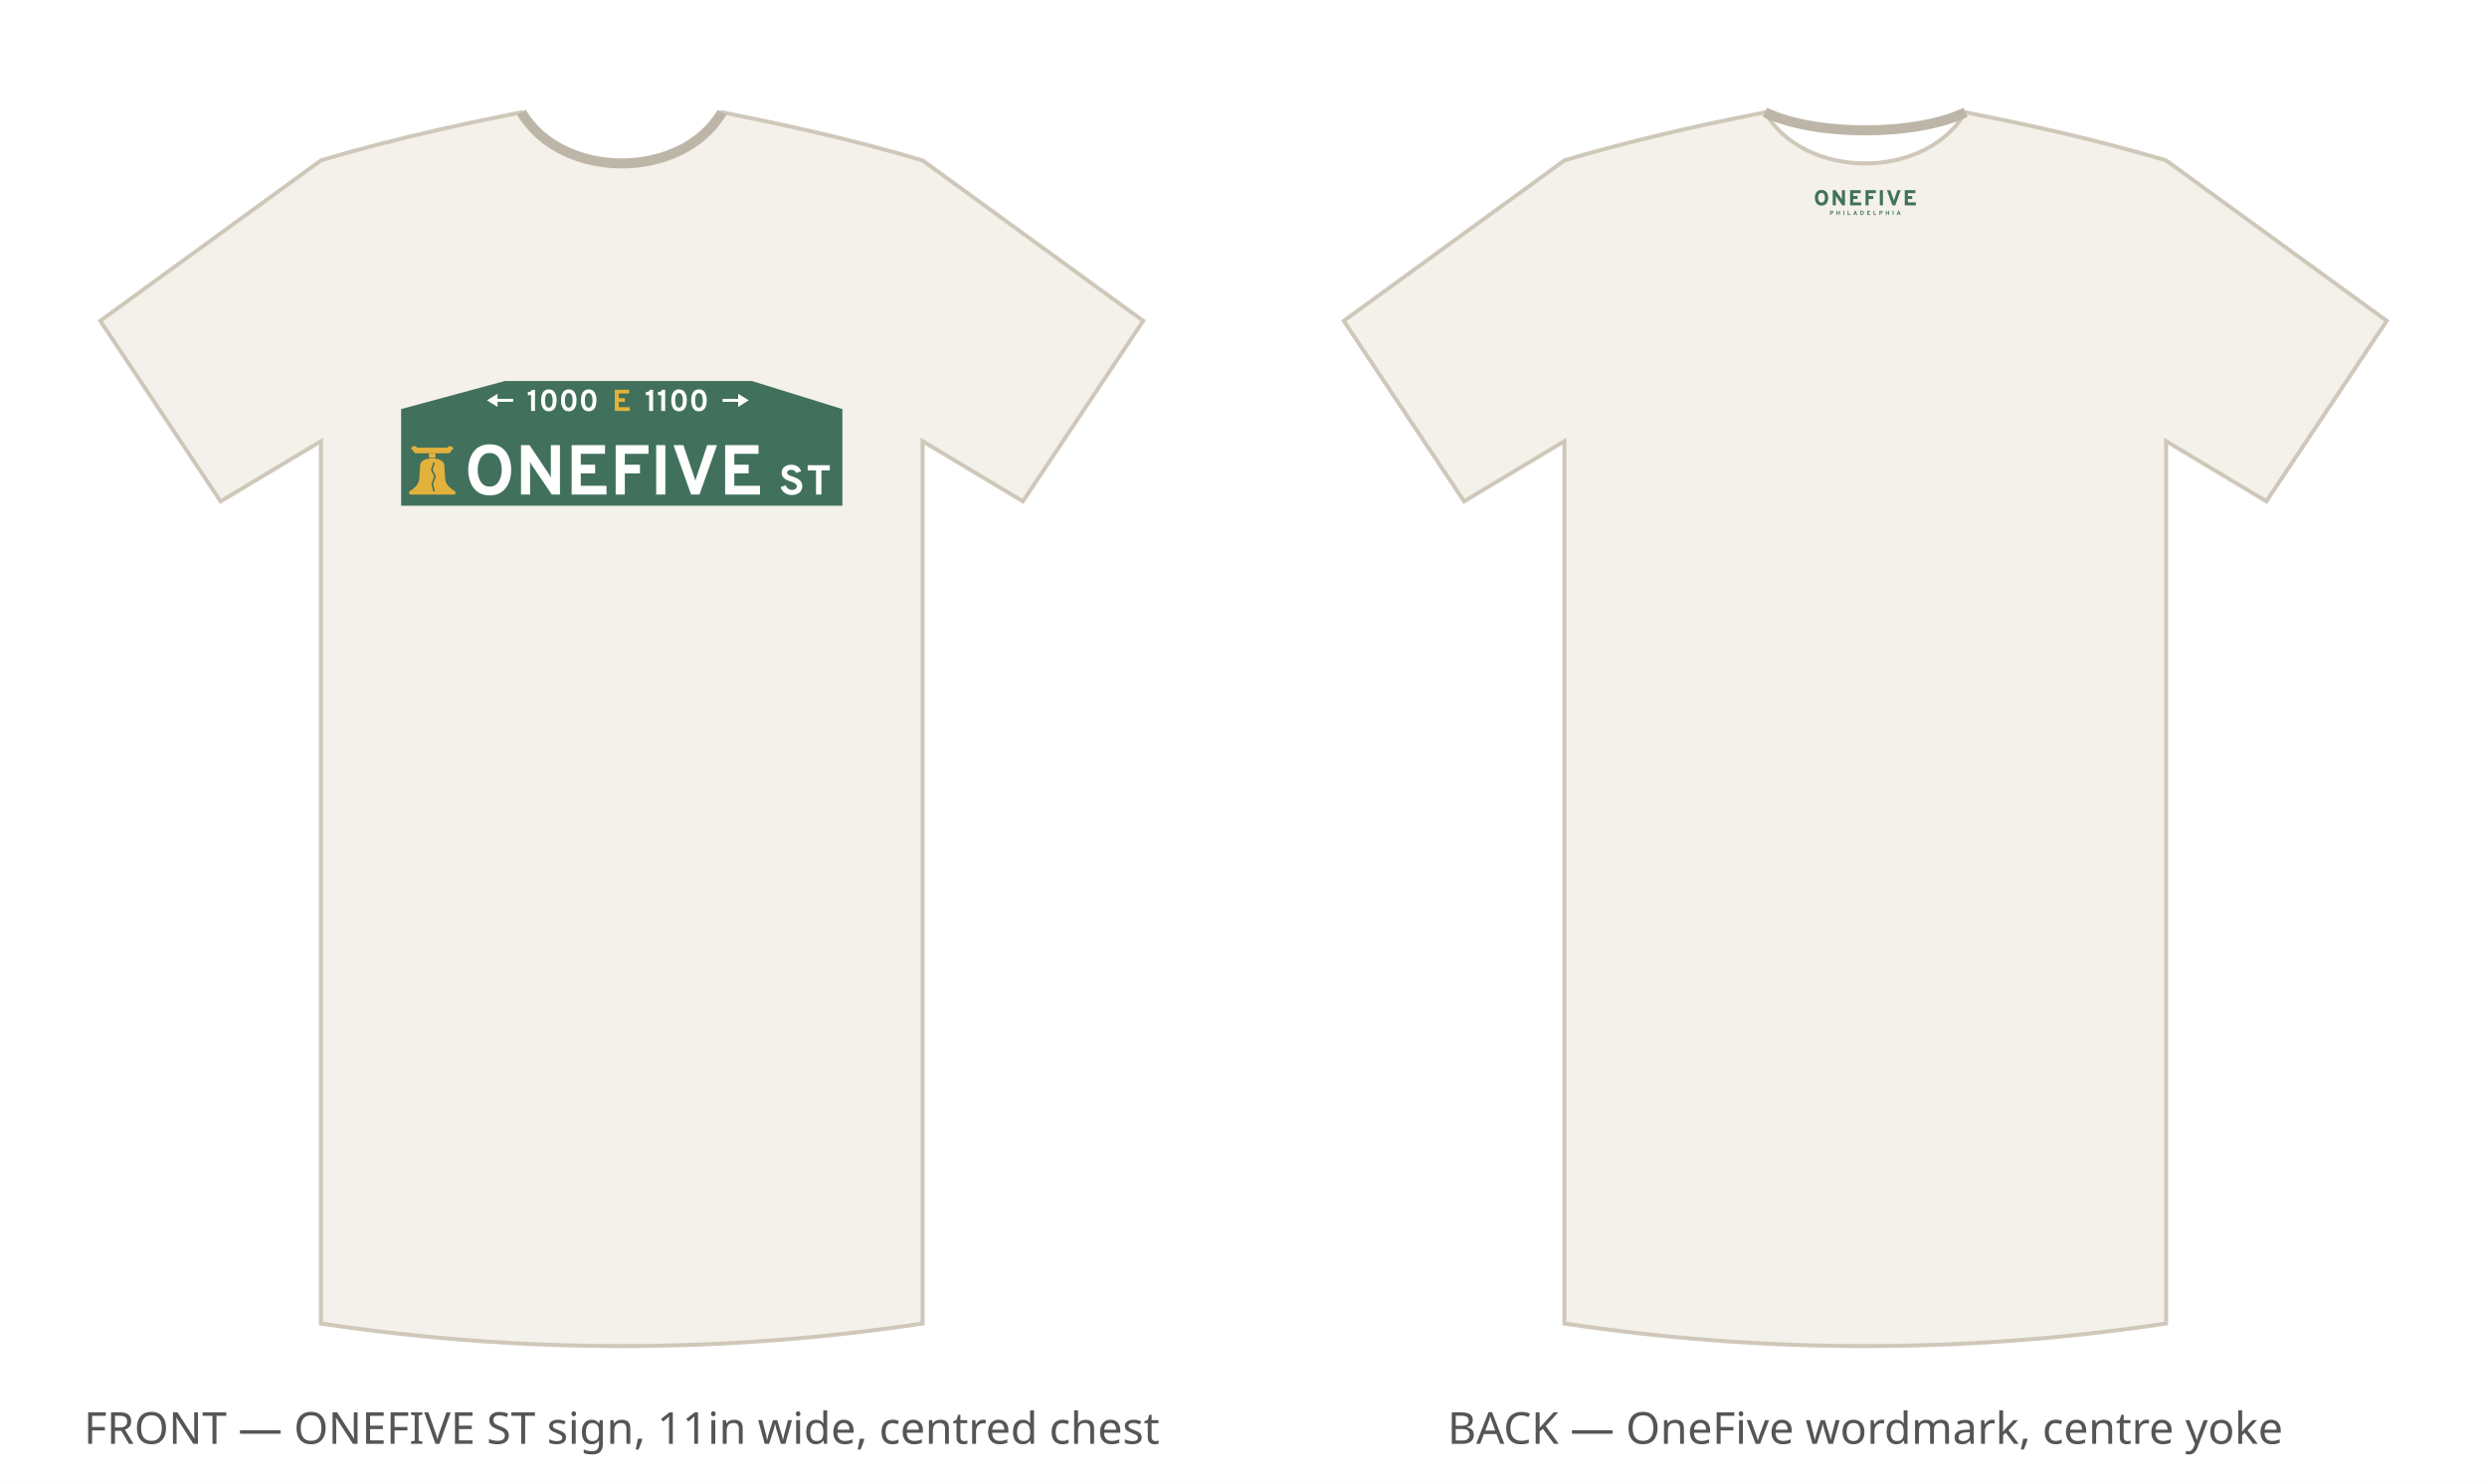
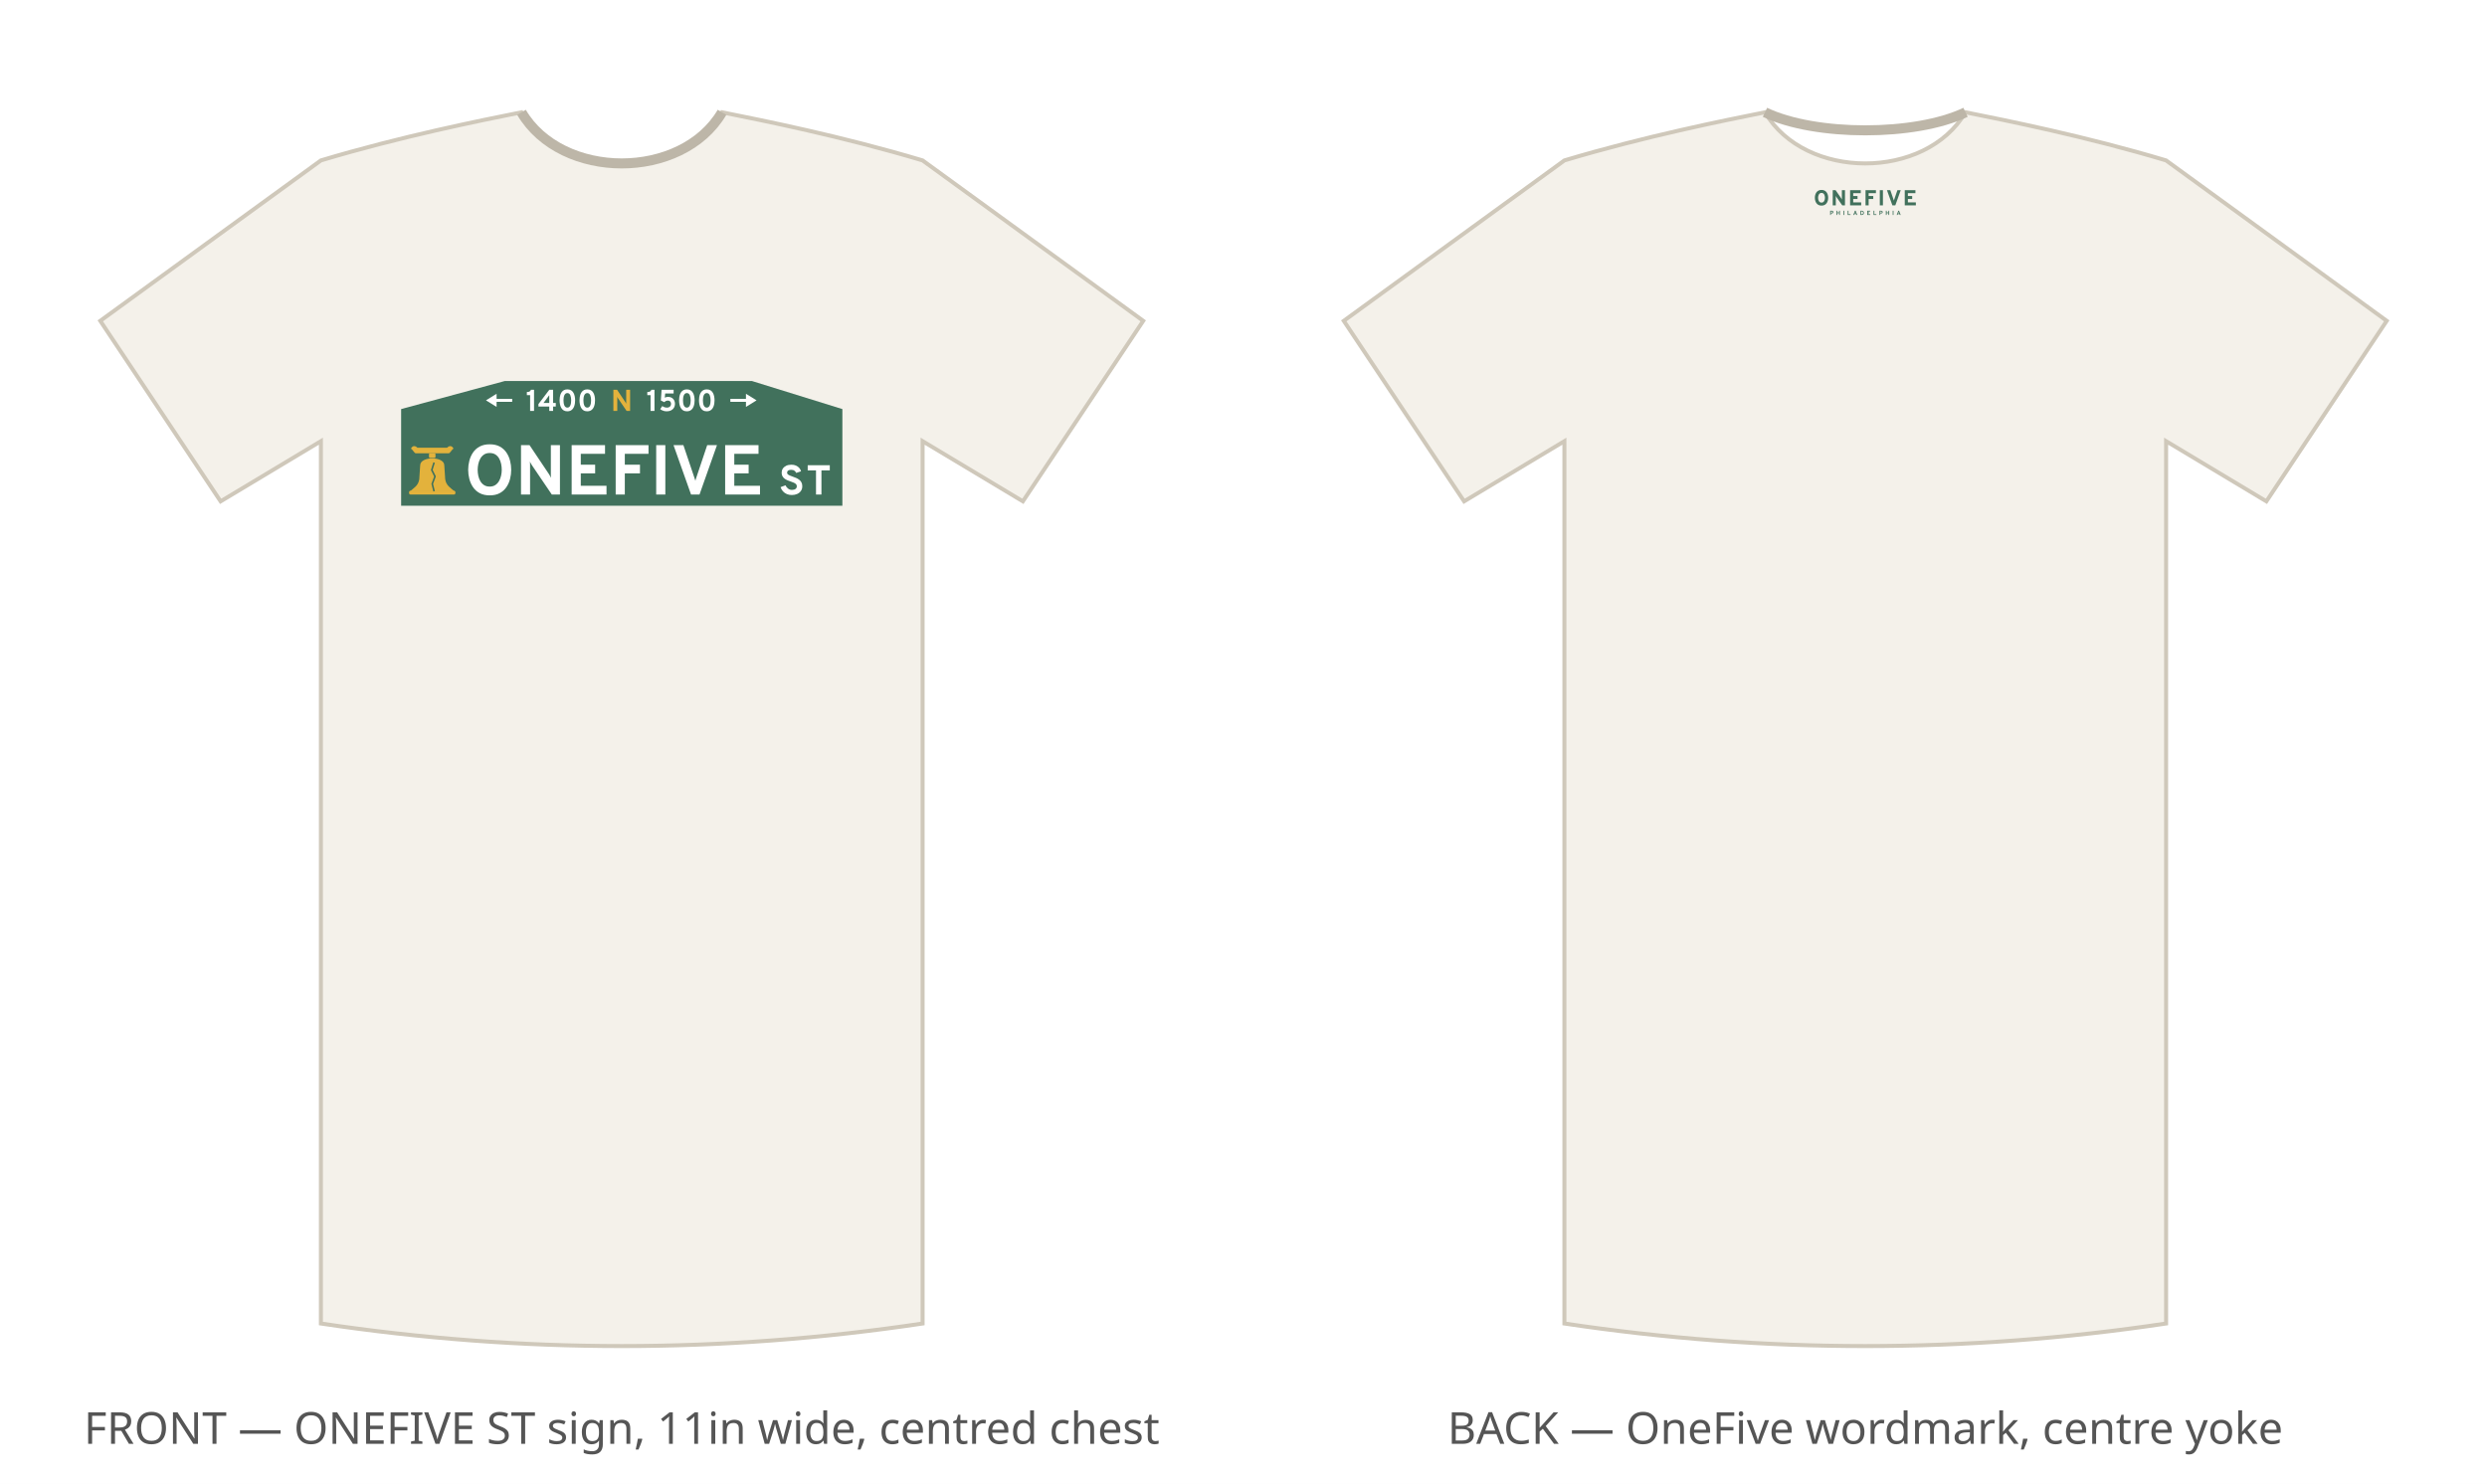
<svg xmlns="http://www.w3.org/2000/svg" viewBox="0 0 1240 740" width="1240" height="740">
  <rect width="1240" height="740" fill="#ffffff" />
  <g transform="translate(10,20)">
    <path d="M150,60 C190,48 230,40 250,36 C270,70 330,70 350,36 C370,40 410,48 450,60 L560,140 L500,230 L450,200 L450,640 C350,655 250,655 150,640 L150,200 L100,230 L40,140 Z" fill="#F4F1EA" stroke="#cfc8ba" stroke-width="2" />
    <path d="M250,36 C270,70 330,70 350,36" fill="none" stroke="#bdb6a8" stroke-width="5" />
    <g transform="translate(190,170) scale(0.2)">
      <path d="M0,69.98 L258.50,0 L874.50,0 L1100,69.98 L1100,311 L0,311 Z" fill="#41715C" />
-       <path d="M532.704 74.64V21.77H568.429V31.06H542.485V42.691H557.855V51.981H542.485V65.274H570.015V74.64Z" fill="#E3B23C" />
-       <path d="M323.981 74.64V35.176H315.861V27.51Q318.392 27.51 320.431 26.981Q322.47 26.453 323.886 25.207Q325.302 23.96 326.02 21.77H333.762V74.64ZM368.316 75.546Q362.651 75.546 358.913 73.148Q355.174 70.75 352.984 66.747Q350.793 62.744 349.868 57.91Q348.943 53.077 348.943 48.205Q348.943 44.353 349.509 40.444Q350.076 36.536 351.379 33.024Q352.682 29.512 354.91 26.774Q357.138 24.036 360.442 22.45Q363.747 20.864 368.316 20.864Q373.943 20.864 377.7 23.243Q381.458 25.622 383.629 29.587Q385.801 33.552 386.726 38.405Q387.651 43.258 387.651 48.205Q387.651 52.057 387.085 55.947Q386.518 59.836 385.197 63.348Q383.875 66.861 381.647 69.617Q379.419 72.374 376.133 73.96Q372.848 75.546 368.316 75.546ZM368.316 66.332Q371.111 66.332 372.942 64.765Q374.774 63.197 375.85 60.592Q376.926 57.986 377.379 54.776Q377.833 51.566 377.833 48.205Q377.833 44.806 377.361 41.596Q376.889 38.386 375.831 35.762Q374.774 33.137 372.942 31.608Q371.111 30.078 368.316 30.078Q365.484 30.078 363.633 31.626Q361.783 33.175 360.688 35.799Q359.592 38.424 359.139 41.634Q358.686 44.844 358.686 48.205Q358.686 51.566 359.139 54.795Q359.592 58.024 360.688 60.629Q361.783 63.235 363.652 64.784Q365.521 66.332 368.316 66.332ZM417.976 75.546Q412.311 75.546 408.573 73.148Q404.834 70.75 402.644 66.747Q400.453 62.744 399.528 57.91Q398.603 53.077 398.603 48.205Q398.603 44.353 399.169 40.444Q399.736 36.536 401.039 33.024Q402.342 29.512 404.57 26.774Q406.798 24.036 410.102 22.45Q413.407 20.864 417.976 20.864Q423.603 20.864 427.36 23.243Q431.118 25.622 433.289 29.587Q435.461 33.552 436.386 38.405Q437.311 43.258 437.311 48.205Q437.311 52.057 436.745 55.947Q436.178 59.836 434.857 63.348Q433.535 66.861 431.307 69.617Q429.079 72.374 425.793 73.96Q422.508 75.546 417.976 75.546ZM417.976 66.332Q420.771 66.332 422.602 64.765Q424.434 63.197 425.51 60.592Q426.586 57.986 427.039 54.776Q427.493 51.566 427.493 48.205Q427.493 44.806 427.021 41.596Q426.549 38.386 425.491 35.762Q424.434 33.137 422.602 31.608Q420.771 30.078 417.976 30.078Q415.144 30.078 413.293 31.626Q411.443 33.175 410.348 35.799Q409.253 38.424 408.799 41.634Q408.346 44.844 408.346 48.205Q408.346 51.566 408.799 54.795Q409.253 58.024 410.348 60.629Q411.443 63.235 413.312 64.784Q415.182 66.332 417.976 66.332ZM467.636 75.546Q461.971 75.546 458.233 73.148Q454.494 70.75 452.304 66.747Q450.113 62.744 449.188 57.91Q448.263 53.077 448.263 48.205Q448.263 44.353 448.829 40.444Q449.396 36.536 450.699 33.024Q452.002 29.512 454.23 26.774Q456.458 24.036 459.762 22.45Q463.067 20.864 467.636 20.864Q473.263 20.864 477.021 23.243Q480.778 25.622 482.95 29.587Q485.121 33.552 486.046 38.405Q486.971 43.258 486.971 48.205Q486.971 52.057 486.405 55.947Q485.838 59.836 484.517 63.348Q483.195 66.861 480.967 69.617Q478.739 72.374 475.453 73.96Q472.168 75.546 467.636 75.546ZM467.636 66.332Q470.431 66.332 472.262 64.765Q474.094 63.197 475.17 60.592Q476.246 57.986 476.7 54.776Q477.153 51.566 477.153 48.205Q477.153 44.806 476.681 41.596Q476.209 38.386 475.151 35.762Q474.094 33.137 472.262 31.608Q470.431 30.078 467.636 30.078Q464.804 30.078 462.953 31.626Q461.103 33.175 460.008 35.799Q458.913 38.424 458.459 41.634Q458.006 44.844 458.006 48.205Q458.006 51.566 458.459 54.795Q458.913 58.024 460.008 60.629Q461.103 63.235 462.972 64.784Q464.842 66.332 467.636 66.332Z" fill="#FFFFFF" />
-       <path d="M618.278 74.64V35.176H610.159V27.51Q612.689 27.51 614.728 26.981Q616.767 26.453 618.183 25.207Q619.6 23.96 620.317 21.77H628.059V74.64ZM648.489 74.64V35.176H640.37V27.51Q642.9 27.51 644.939 26.981Q646.979 26.453 648.395 25.207Q649.811 23.96 650.529 21.77H658.27V74.64ZM692.825 75.546Q687.16 75.546 683.421 73.148Q679.683 70.75 677.492 66.747Q675.302 62.744 674.377 57.91Q673.451 53.077 673.451 48.205Q673.451 44.353 674.018 40.444Q674.584 36.536 675.887 33.024Q677.19 29.512 679.418 26.774Q681.646 24.036 684.951 22.45Q688.255 20.864 692.825 20.864Q698.451 20.864 702.209 23.243Q705.966 25.622 708.138 29.587Q710.309 33.552 711.235 38.405Q712.16 43.258 712.16 48.205Q712.16 52.057 711.593 55.947Q711.027 59.836 709.705 63.348Q708.383 66.861 706.155 69.617Q703.927 72.374 700.642 73.96Q697.356 75.546 692.825 75.546ZM692.825 66.332Q695.619 66.332 697.451 64.765Q699.282 63.197 700.359 60.592Q701.435 57.986 701.888 54.776Q702.341 51.566 702.341 48.205Q702.341 44.806 701.869 41.596Q701.397 38.386 700.34 35.762Q699.282 33.137 697.451 31.608Q695.619 30.078 692.825 30.078Q689.992 30.078 688.142 31.626Q686.291 33.175 685.196 35.799Q684.101 38.424 683.648 41.634Q683.195 44.844 683.195 48.205Q683.195 51.566 683.648 54.795Q684.101 58.024 685.196 60.629Q686.291 63.235 688.161 64.784Q690.03 66.332 692.825 66.332ZM742.485 75.546Q736.82 75.546 733.081 73.148Q729.343 70.75 727.152 66.747Q724.962 62.744 724.037 57.91Q723.111 53.077 723.111 48.205Q723.111 44.353 723.678 40.444Q724.244 36.536 725.547 33.024Q726.85 29.512 729.078 26.774Q731.306 24.036 734.611 22.45Q737.915 20.864 742.485 20.864Q748.111 20.864 751.869 23.243Q755.627 25.622 757.798 29.587Q759.969 33.552 760.895 38.405Q761.82 43.258 761.82 48.205Q761.82 52.057 761.253 55.947Q760.687 59.836 759.365 63.348Q758.043 66.861 755.815 69.617Q753.587 72.374 750.302 73.96Q747.016 75.546 742.485 75.546ZM742.485 66.332Q745.279 66.332 747.111 64.765Q748.942 63.197 750.019 60.592Q751.095 57.986 751.548 54.776Q752.001 51.566 752.001 48.205Q752.001 44.806 751.529 41.596Q751.057 38.386 750 35.762Q748.942 33.137 747.111 31.608Q745.279 30.078 742.485 30.078Q739.652 30.078 737.802 31.626Q735.951 33.175 734.856 35.799Q733.761 38.424 733.308 41.634Q732.855 44.844 732.855 48.205Q732.855 51.566 733.308 54.795Q733.761 58.024 734.856 60.629Q735.951 63.235 737.821 64.784Q739.69 66.332 742.485 66.332Z" fill="#FFFFFF" />
-       <path d="M279.27,44.50 L240.39,44.50 L240.39,31.82 L213.96,48.20 L240.39,64.59 L240.39,51.91 L279.27,51.91 Z" fill="#FFFFFF" />
-       <path d="M801.28,44.50 L840.16,44.50 L840.16,31.82 L866.59,48.20 L840.16,64.59 L840.16,51.91 L801.28,51.91 Z" fill="#FFFFFF" />
+       <path d="M529.154 74.64V21.77H538.293L559.139 52.888Q559.554 53.568 560.215 54.719Q560.876 55.871 561.329 56.815Q561.216 55.984 561.159 54.795Q561.103 53.605 561.103 52.888V21.77H570.846V74.64H562.122L540.861 43.296Q540.446 42.654 539.785 41.483Q539.124 40.312 538.671 39.368Q538.784 40.312 538.822 41.407Q538.86 42.503 538.86 43.296V74.64Z" fill="#E3B23C" />
+       <path d="M321.564 74.64V35.176H313.445V27.51Q315.975 27.51 318.014 26.981Q320.053 26.453 321.469 25.207Q322.886 23.96 323.603 21.77H331.345V74.64ZM369.298 74.64V63.688H342.296V57.571L369.487 21.77H378.852V54.663H385.537V63.688H378.852V74.64ZM354.985 54.663H369.298V35.327ZM414.426 75.546Q408.762 75.546 405.023 73.148Q401.284 70.75 399.094 66.747Q396.904 62.744 395.978 57.91Q395.053 53.077 395.053 48.205Q395.053 44.353 395.62 40.444Q396.186 36.536 397.489 33.024Q398.792 29.512 401.02 26.774Q403.248 24.036 406.552 22.45Q409.857 20.864 414.426 20.864Q420.053 20.864 423.811 23.243Q427.568 25.622 429.74 29.587Q431.911 33.552 432.836 38.405Q433.762 43.258 433.762 48.205Q433.762 52.057 433.195 55.947Q432.629 59.836 431.307 63.348Q429.985 66.861 427.757 69.617Q425.529 72.374 422.243 73.96Q418.958 75.546 414.426 75.546ZM414.426 66.332Q417.221 66.332 419.052 64.765Q420.884 63.197 421.96 60.592Q423.036 57.986 423.49 54.776Q423.943 51.566 423.943 48.205Q423.943 44.806 423.471 41.596Q422.999 38.386 421.941 35.762Q420.884 33.137 419.052 31.608Q417.221 30.078 414.426 30.078Q411.594 30.078 409.743 31.626Q407.893 33.175 406.798 35.799Q405.703 38.424 405.249 41.634Q404.796 44.844 404.796 48.205Q404.796 51.566 405.249 54.795Q405.703 58.024 406.798 60.629Q407.893 63.235 409.762 64.784Q411.632 66.332 414.426 66.332ZM464.086 75.546Q458.422 75.546 454.683 73.148Q450.944 70.75 448.754 66.747Q446.564 62.744 445.638 57.91Q444.713 53.077 444.713 48.205Q444.713 44.353 445.28 40.444Q445.846 36.536 447.149 33.024Q448.452 29.512 450.68 26.774Q452.908 24.036 456.212 22.45Q459.517 20.864 464.086 20.864Q469.713 20.864 473.471 23.243Q477.228 25.622 479.4 29.587Q481.571 33.552 482.496 38.405Q483.422 43.258 483.422 48.205Q483.422 52.057 482.855 55.947Q482.289 59.836 480.967 63.348Q479.645 66.861 477.417 69.617Q475.189 72.374 471.903 73.96Q468.618 75.546 464.086 75.546ZM464.086 66.332Q466.881 66.332 468.712 64.765Q470.544 63.197 471.62 60.592Q472.697 57.986 473.15 54.776Q473.603 51.566 473.603 48.205Q473.603 44.806 473.131 41.596Q472.659 38.386 471.601 35.762Q470.544 33.137 468.712 31.608Q466.881 30.078 464.086 30.078Q461.254 30.078 459.403 31.626Q457.553 33.175 456.458 35.799Q455.363 38.424 454.91 41.634Q454.456 44.844 454.456 48.205Q454.456 51.566 454.91 54.795Q455.363 58.024 456.458 60.629Q457.553 63.235 459.422 64.784Q461.292 66.332 464.086 66.332Z" fill="#FFFFFF" />
+       <path d="M621.828 74.64V35.176H613.708V27.51Q616.239 27.51 618.278 26.981Q620.317 26.453 621.733 25.207Q623.149 23.96 623.867 21.77H631.609V74.64ZM662.575 75.546Q658.572 75.546 655.362 74.734Q652.152 73.922 649.773 72.657Q647.394 71.392 645.884 70.108L651.133 62.442Q652.492 63.462 654.173 64.349Q655.853 65.237 657.911 65.803Q659.97 66.37 662.538 66.37Q665.596 66.37 667.919 65.237Q670.241 64.104 671.563 62.027Q672.885 59.95 672.885 57.117Q672.885 54.663 671.96 52.793Q671.035 50.924 669.316 49.848Q667.598 48.771 665.106 48.771Q661.971 48.771 659.856 49.886Q657.742 51 656.193 52.774L647.507 48.583L649.32 21.77H679.305V31.098H658.232L657.288 41.521Q659.101 40.614 661.103 40.067Q663.104 39.519 665.37 39.519Q670.921 39.519 674.792 41.861Q678.663 44.202 680.683 48.167Q682.704 52.132 682.704 57.004Q682.704 62.518 680.117 66.691Q677.53 70.864 672.998 73.205Q668.467 75.546 662.575 75.546ZM712.311 75.546Q706.646 75.546 702.908 73.148Q699.169 70.75 696.979 66.747Q694.788 62.744 693.863 57.91Q692.938 53.077 692.938 48.205Q692.938 44.353 693.504 40.444Q694.071 36.536 695.374 33.024Q696.676 29.512 698.905 26.774Q701.133 24.036 704.437 22.45Q707.741 20.864 712.311 20.864Q717.938 20.864 721.695 23.243Q725.453 25.622 727.624 29.587Q729.796 33.552 730.721 38.405Q731.646 43.258 731.646 48.205Q731.646 52.057 731.08 55.947Q730.513 59.836 729.192 63.348Q727.87 66.861 725.642 69.617Q723.414 72.374 720.128 73.96Q716.843 75.546 712.311 75.546ZM712.311 66.332Q715.105 66.332 716.937 64.765Q718.769 63.197 719.845 60.592Q720.921 57.986 721.374 54.776Q721.827 51.566 721.827 48.205Q721.827 44.806 721.355 41.596Q720.883 38.386 719.826 35.762Q718.769 33.137 716.937 31.608Q715.105 30.078 712.311 30.078Q709.479 30.078 707.628 31.626Q705.778 33.175 704.683 35.799Q703.587 38.424 703.134 41.634Q702.681 44.844 702.681 48.205Q702.681 51.566 703.134 54.795Q703.587 58.024 704.683 60.629Q705.778 63.235 707.647 64.784Q709.516 66.332 712.311 66.332ZM761.971 75.546Q756.306 75.546 752.568 73.148Q748.829 70.75 746.639 66.747Q744.448 62.744 743.523 57.91Q742.598 53.077 742.598 48.205Q742.598 44.353 743.164 40.444Q743.731 36.536 745.034 33.024Q746.337 29.512 748.565 26.774Q750.793 24.036 754.097 22.45Q757.401 20.864 761.971 20.864Q767.598 20.864 771.355 23.243Q775.113 25.622 777.284 29.587Q779.456 33.552 780.381 38.405Q781.306 43.258 781.306 48.205Q781.306 52.057 780.74 55.947Q780.173 59.836 778.852 63.348Q777.53 66.861 775.302 69.617Q773.074 72.374 769.788 73.96Q766.503 75.546 761.971 75.546ZM761.971 66.332Q764.765 66.332 766.597 64.765Q768.429 63.197 769.505 60.592Q770.581 57.986 771.034 54.776Q771.488 51.566 771.488 48.205Q771.488 44.806 771.015 41.596Q770.543 38.386 769.486 35.762Q768.429 33.137 766.597 31.608Q764.765 30.078 761.971 30.078Q759.139 30.078 757.288 31.626Q755.438 33.175 754.343 35.799Q753.247 38.424 752.794 41.634Q752.341 44.844 752.341 48.205Q752.341 51.566 752.794 54.795Q753.247 58.024 754.343 60.629Q755.438 63.235 757.307 64.784Q759.176 66.332 761.971 66.332Z" fill="#FFFFFF" />
+       <path d="M276.85,44.50 L237.98,44.50 L237.98,31.82 L211.54,48.20 L237.98,64.59 L237.98,51.91 L276.85,51.91 Z" fill="#FFFFFF" />
+       <path d="M820.77,44.50 L859.64,44.50 L859.64,31.82 L886.08,48.20 L859.64,64.59 L859.64,51.91 L820.77,51.91 Z" fill="#FFFFFF" />
      <g transform="translate(19.80,157.12) scale(1.155)" fill="#E3B23C">
        <path d="M4,10 C8,2 14,4 18,8 L82,8 C86,4 92,2 96,10 C92,12 90,18 86,20 L14,20 C10,18 8,12 4,10 Z" />
        <rect x="43" y="20" width="14" height="10" rx="2" />
        <path d="M24,46 C24,26 76,26 76,46 L78,76 C80,90 90,95 98,102 L2,102 C10,95 20,90 22,76 Z" />
        <rect x="0" y="101" width="100" height="8" rx="3" />
        <path d="M54,40 L49,56 L56,70 L50,86 L54,102" fill="none" stroke="#41715C" stroke-width="3.5" stroke-linejoin="bevel" />
      </g>
      <path d="M973.887 284.263Q967.049 284.263 961.463 281.862Q955.877 279.46 951.884 275.049Q947.89 270.638 945.906 264.634L958.174 260.093Q960.523 265.104 964.726 268.315Q968.928 271.525 974.201 271.525Q979.786 271.525 983.101 269.176Q986.416 266.827 986.416 262.337Q986.416 259.257 984.459 257.195Q982.501 255.133 979.186 253.645Q975.871 252.158 971.695 250.748Q967.675 249.391 963.603 247.72Q959.531 246.05 956.138 243.622Q952.745 241.195 950.683 237.488Q948.621 233.782 948.621 228.405Q948.621 223.028 951.492 218.539Q954.363 214.049 959.819 211.361Q965.274 208.672 973.052 208.672Q979.421 208.672 984.354 210.839Q989.288 213.005 992.524 216.711Q995.761 220.418 997.014 225.116L984.902 229.136Q983.441 225.847 980.439 223.628Q977.437 221.41 972.321 221.41Q967.519 221.41 964.856 223.289Q962.194 225.168 962.194 228.614Q962.194 230.963 963.995 232.607Q965.796 234.252 968.85 235.557Q971.904 236.862 975.767 238.219Q980.1 239.681 984.406 241.534Q988.713 243.387 992.237 246.05Q995.761 248.712 997.901 252.654Q1000.041 256.595 1000.041 262.285Q1000.041 269.28 996.57 274.188Q993.098 279.095 987.199 281.679Q981.3 284.263 973.887 284.263ZM1034.287 283.01V222.924H1013.562V209.925H1068.637V222.924H1047.808V283.01Z" fill="#FFFFFF" />
      <path d="M220.871 285.12Q206.099 285.12 195.812 279.537Q185.524 273.954 179.238 264.677Q172.951 255.401 170.049 244.146Q167.148 232.892 167.148 221.461Q167.148 210.031 170.049 198.776Q172.951 187.522 179.238 178.246Q185.524 168.969 195.812 163.386Q206.099 157.803 220.871 157.803Q235.643 157.803 245.886 163.386Q256.129 168.969 262.416 178.246Q268.703 187.522 271.561 198.776Q274.418 210.031 274.418 221.461Q274.418 232.892 271.561 244.146Q268.703 255.401 262.416 264.677Q256.129 273.954 245.886 279.537Q235.643 285.12 220.871 285.12ZM220.871 263.227Q229.136 263.227 234.895 259.358Q240.654 255.489 244.171 249.246Q247.688 243.003 249.271 235.662Q250.854 228.32 250.854 221.461Q250.854 214.076 249.315 206.646Q247.776 199.216 244.303 193.105Q240.83 186.994 235.071 183.257Q229.312 179.52 220.871 179.52Q212.342 179.52 206.583 183.389Q200.824 187.258 197.351 193.545Q193.877 199.832 192.339 207.173Q190.8 214.515 190.8 221.461Q190.8 228.759 192.339 236.145Q193.877 243.531 197.438 249.686Q200.999 255.841 206.759 259.534Q212.518 263.227 220.871 263.227ZM298.862 283.01V159.913H320.14L368.675 232.364Q369.643 233.947 371.181 236.629Q372.72 239.311 373.775 241.509Q373.511 239.574 373.379 236.805Q373.248 234.035 373.248 232.364V159.913H395.933V283.01H375.622L326.119 210.031Q325.152 208.536 323.613 205.811Q322.074 203.085 321.019 200.887Q321.283 203.085 321.371 205.635Q321.459 208.185 321.459 210.031V283.01ZM425.124 283.01V159.913H508.303V181.543H447.897V208.624H483.683V230.254H447.897V261.204H511.996V283.01ZM534.856 283.01V159.913H616.716V181.543H557.629V208.624H595.438V230.254H557.629V283.01ZM635.884 283.01V159.913H658.657V283.01ZM722.755 283.01 679.056 159.913H703.675L731.196 241.421Q731.812 243.267 732.471 245.246Q733.131 247.224 733.57 248.895Q733.834 247.4 734.406 245.421Q734.977 243.443 735.681 241.421L763.026 159.913H787.381L743.858 283.01ZM807.78 283.01V159.913H890.959V181.543H830.553V208.624H866.339V230.254H830.553V261.204H894.652V283.01Z" fill="#FFFFFF" />
    </g>
    <text x="300" y="700" text-anchor="middle" font-family="sans-serif" font-size="22" fill="#555">FRONT — ONEFIVE ST sign, 11in wide, centred chest</text>
  </g>
  <g transform="translate(630,20)">
    <path d="M150,60 C190,48 230,40 250,36 C270,70 330,70 350,36 C370,40 410,48 450,60 L560,140 L500,230 L450,200 L450,640 C350,655 250,655 150,640 L150,200 L100,230 L40,140 Z" fill="#F4F1EA" stroke="#cfc8ba" stroke-width="2" />
    <path d="M250,36 C275,48 325,48 350,36" fill="none" stroke="#bdb6a8" stroke-width="5" />
    <g transform="translate(260,72) scale(0.2)">
      <path d="M91.001 52.648Q86.465 52.648 83.279 50.934Q80.093 49.219 78.136 46.37Q76.178 43.522 75.274 40.066Q74.369 36.61 74.369 33.1Q74.369 29.59 75.274 26.134Q76.178 22.678 78.136 19.83Q80.093 16.981 83.279 15.267Q86.465 13.552 91.001 13.552Q95.591 13.552 98.75 15.267Q101.909 16.981 103.867 19.83Q105.824 22.678 106.715 26.134Q107.606 29.59 107.606 33.1Q107.606 36.61 106.715 40.066Q105.824 43.522 103.867 46.37Q101.909 49.219 98.75 50.934Q95.591 52.648 91.001 52.648ZM91.001 45.142Q93.377 45.142 95.011 44.035Q96.644 42.928 97.643 41.105Q98.642 39.283 99.101 37.177Q99.56 35.071 99.56 33.1Q99.56 30.994 99.128 28.861Q98.696 26.728 97.71 24.946Q96.725 23.164 95.078 22.084Q93.431 21.004 91.001 21.004Q88.571 21.004 86.924 22.125Q85.277 23.245 84.278 25.054Q83.279 26.863 82.847 28.996Q82.415 31.129 82.415 33.1Q82.415 35.179 82.861 37.299Q83.306 39.418 84.319 41.2Q85.331 42.982 86.978 44.062Q88.625 45.142 91.001 45.142ZM118.946 52.0V14.2H126.074L140.357 34.909Q140.627 35.341 141.14 36.205Q141.653 37.069 141.923 37.717Q141.842 37.15 141.802 36.245Q141.761 35.341 141.761 34.882V14.2H149.483V52.0H142.652L128.072 31.129Q127.775 30.697 127.276 29.806Q126.776 28.915 126.479 28.267Q126.587 28.969 126.601 29.766Q126.614 30.562 126.614 31.129V52.0ZM162.227 52.0V14.2H188.795V21.571H170.003V28.807H180.722V36.178H170.003V44.575H189.902V52.0ZM200.702 52.0V14.2H226.622V21.571H208.478V28.807H219.98V36.178H208.478V52.0ZM236.288 52.0V14.2H244.064V52.0ZM267.662 52.0 254.108 14.2H262.505L270.794 38.446Q270.956 38.959 271.118 39.445Q271.28 39.931 271.361 40.255Q271.415 39.985 271.55 39.499Q271.685 39.013 271.874 38.446L280.136 14.2H288.452L274.952 52.0ZM298.496 52.0V14.2H325.064V21.571H306.272V28.807H316.991V36.178H306.272V44.575H326.171V52.0Z" fill="#41715C" />
      <path d="M112.52 76.0V65.5H116.953Q118.28 65.5 119.06 65.984Q119.84 66.468 120.178 67.221Q120.515 67.975 120.515 68.793Q120.515 69.362 120.316 69.944Q120.118 70.525 119.694 71.009Q119.27 71.493 118.591 71.789Q117.913 72.085 116.953 72.085H114.463V76.0ZM114.463 70.255H117.043Q117.583 70.255 117.909 70.034Q118.235 69.812 118.377 69.475Q118.52 69.138 118.52 68.793Q118.52 68.478 118.389 68.136Q118.258 67.795 117.935 67.562Q117.613 67.33 117.043 67.33H114.463ZM128.398 76.0V65.5H130.34V69.662H134.78V65.5H136.722V76.0H134.78V71.515H130.34V76.0ZM145.513 76.0V65.5H147.455V76.0ZM156.245 76.0V65.5H158.188V74.118H163.265V76.0ZM170.24 76.0 174.237 65.5H176.082L180.095 76.0H178.002L177.17 73.78H173.157L172.34 76.0ZM173.787 72.002H176.525L175.475 69.19Q175.422 69.062 175.362 68.905Q175.302 68.748 175.25 68.586Q175.197 68.425 175.16 68.305Q175.123 68.425 175.07 68.586Q175.017 68.748 174.957 68.905Q174.897 69.062 174.845 69.19ZM188.09 76.0V65.5H191.63Q192.995 65.5 193.955 65.946Q194.915 66.392 195.511 67.146Q196.107 67.9 196.381 68.834Q196.655 69.767 196.655 70.75Q196.655 71.65 196.396 72.573Q196.137 73.495 195.553 74.271Q194.968 75.047 193.989 75.524Q193.01 76.0 191.57 76.0ZM190.032 74.155H191.773Q192.575 74.155 193.123 73.851Q193.67 73.547 194.004 73.049Q194.338 72.55 194.491 71.946Q194.645 71.343 194.645 70.75Q194.645 70.12 194.488 69.513Q194.33 68.905 194.0 68.41Q193.67 67.915 193.16 67.623Q192.65 67.33 191.938 67.33H190.032ZM205.04 76.0V65.5H212.135V67.345H206.982V69.655H210.035V71.5H206.982V74.14H212.45V76.0ZM220.7 76.0V65.5H222.642V74.118H227.72V76.0ZM235.49 76.0V65.5H239.922Q241.25 65.5 242.03 65.984Q242.81 66.468 243.147 67.221Q243.485 67.975 243.485 68.793Q243.485 69.362 243.286 69.944Q243.087 70.525 242.664 71.009Q242.24 71.493 241.561 71.789Q240.882 72.085 239.922 72.085H237.432V76.0ZM237.432 70.255H240.012Q240.552 70.255 240.879 70.034Q241.205 69.812 241.347 69.475Q241.49 69.138 241.49 68.793Q241.49 68.478 241.359 68.136Q241.227 67.795 240.905 67.562Q240.582 67.33 240.012 67.33H237.432ZM251.367 76.0V65.5H253.31V69.662H257.75V65.5H259.692V76.0H257.75V71.515H253.31V76.0ZM268.482 76.0V65.5H270.425V76.0ZM278.42 76.0 282.417 65.5H284.262L288.275 76.0H286.182L285.35 73.78H281.337L280.52 76.0ZM281.967 72.002H284.705L283.655 69.19Q283.602 69.062 283.542 68.905Q283.482 68.748 283.43 68.586Q283.377 68.425 283.34 68.305Q283.302 68.425 283.25 68.586Q283.197 68.748 283.137 68.905Q283.077 69.062 283.025 69.19Z" fill="#41715C" />
    </g>
    <text x="300" y="700" text-anchor="middle" font-family="sans-serif" font-size="22" fill="#555">BACK — OneFive wordmark, centre yoke</text>
  </g>
</svg>
